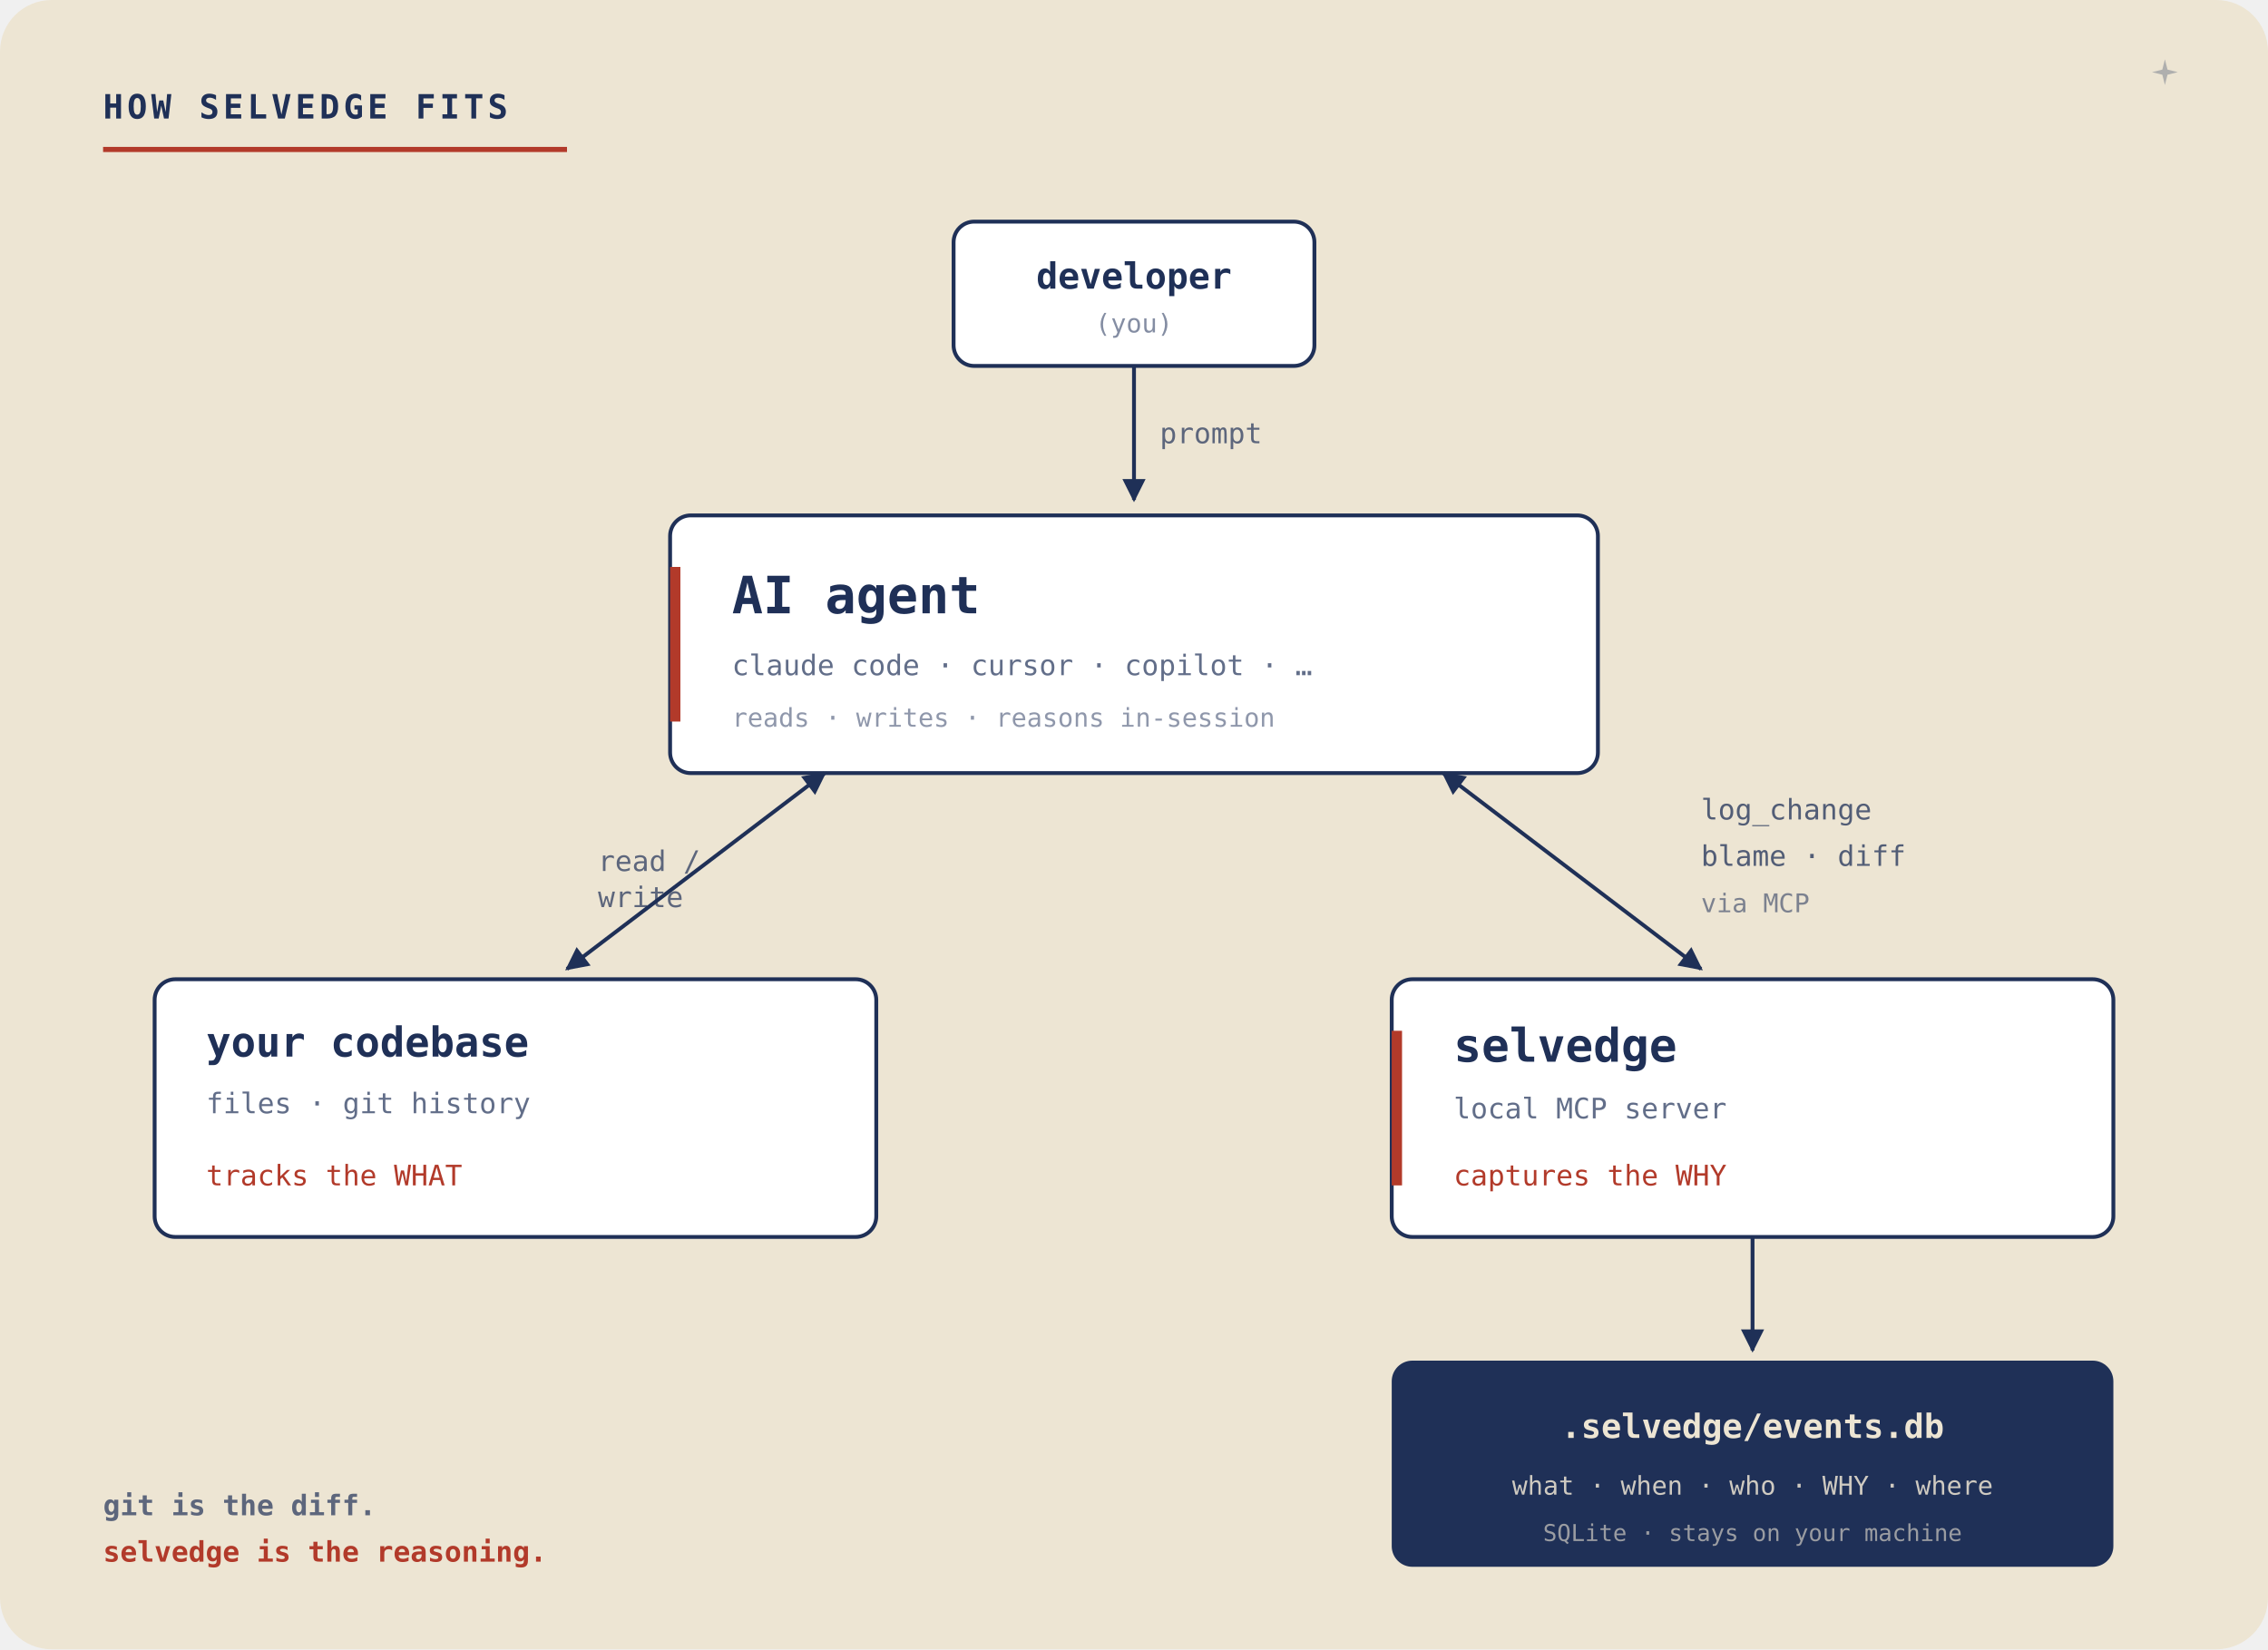
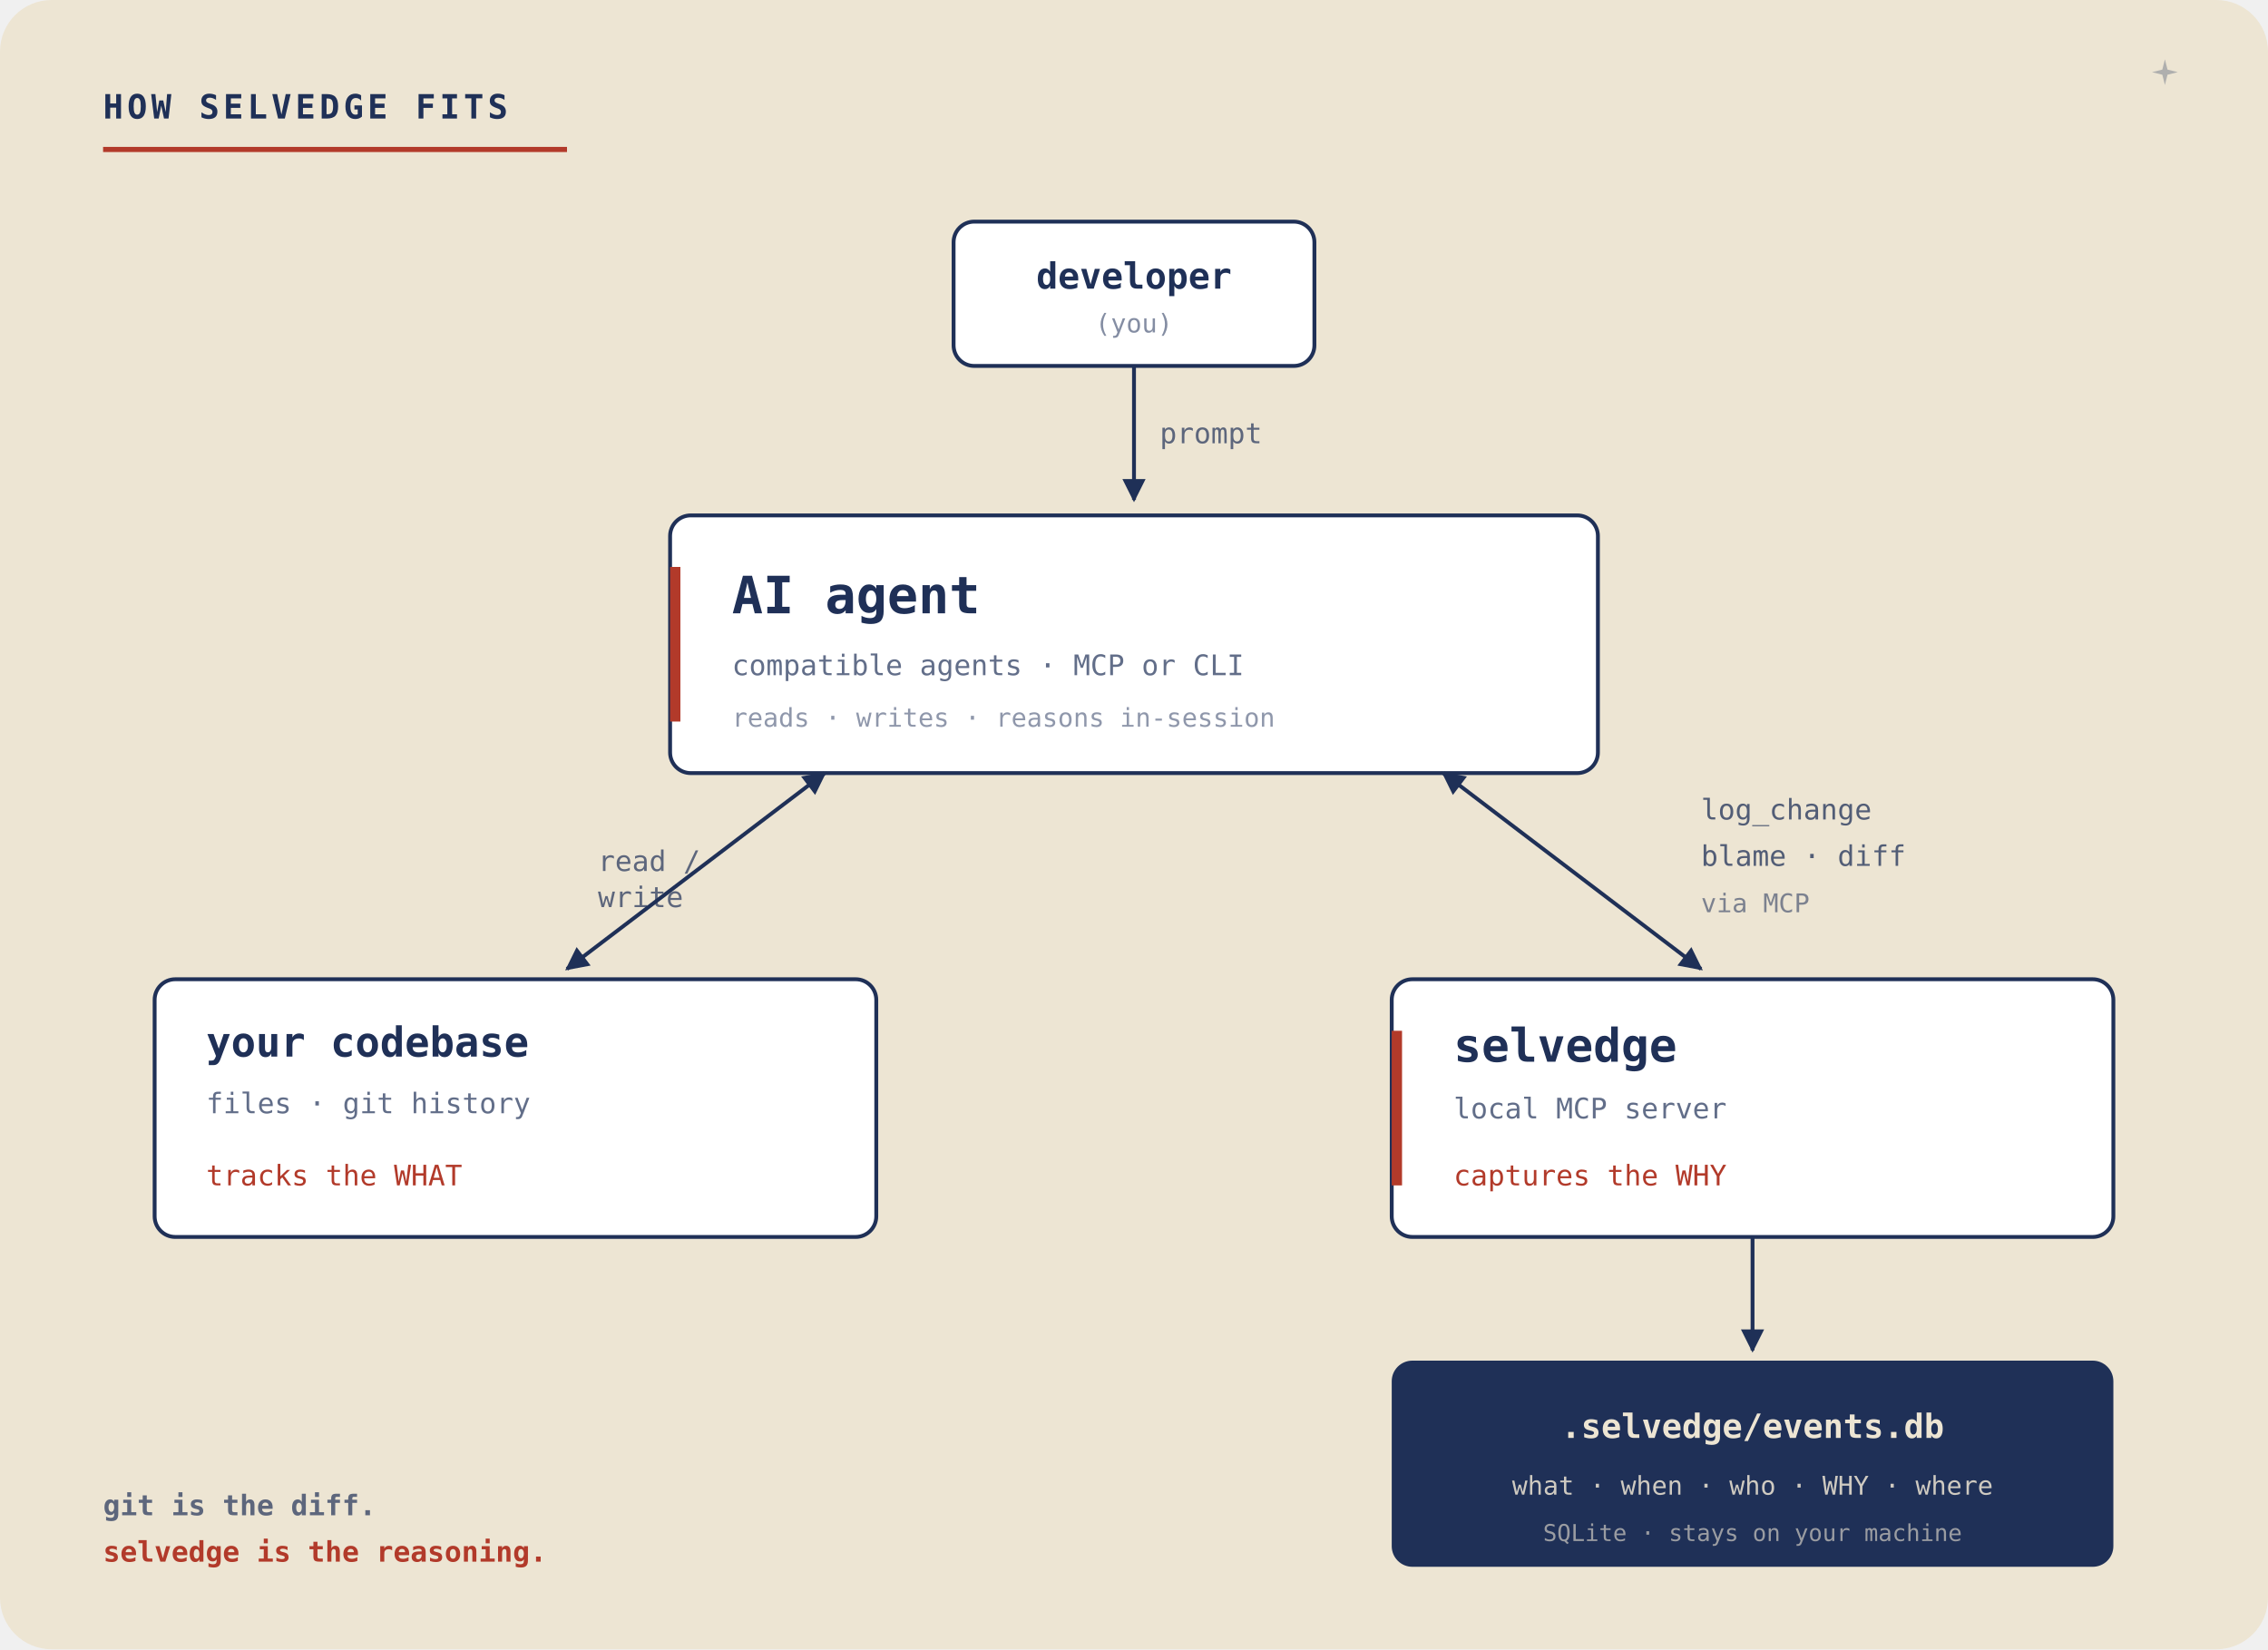
<svg xmlns="http://www.w3.org/2000/svg" viewBox="0 0 880 640" width="880" height="640" role="img" aria-label="How Selvedge fits between your AI agent and a local why-store">
  <defs>
    <marker id="arr" viewBox="0 0 10 10" refX="9" refY="5" markerWidth="6" markerHeight="6" orient="auto-start-reverse">
      <path d="M0,0 L10,5 L0,10 z" fill="#1F3057" />
    </marker>
  </defs>
  <style>
    .mono { font-family: 'JetBrains Mono', 'IBM Plex Mono', 'SF Mono', Menlo, Consolas, ui-monospace, monospace; }
  </style>
  <rect width="880" height="640" rx="20" ry="20" fill="#EDE5D3" />
  <text x="40" y="46" class="mono" font-size="13" font-weight="700" letter-spacing="1.5" fill="#1F3057">HOW SELVEDGE FITS</text>
  <line x1="40" y1="58" x2="220" y2="58" stroke="#B23A2A" stroke-width="2" />
  <rect x="370" y="86" width="140" height="56" rx="8" fill="#FFFFFF" stroke="#1F3057" stroke-width="1.5" />
  <text x="440" y="112" text-anchor="middle" class="mono" font-size="14" font-weight="700" fill="#1F3057">developer</text>
  <text x="440" y="129" text-anchor="middle" class="mono" font-size="10" fill="#1F3057" opacity="0.55">(you)</text>
  <line x1="440" y1="142" x2="440" y2="194" stroke="#1F3057" stroke-width="1.5" marker-end="url(#arr)" />
  <text x="450" y="172" class="mono" font-size="11" fill="#1F3057" opacity="0.7">prompt</text>
  <rect x="260" y="200" width="360" height="100" rx="8" fill="#FFFFFF" stroke="#1F3057" stroke-width="1.5" />
  <rect x="260" y="220" width="4" height="60" fill="#B23A2A" />
  <text x="284" y="238" class="mono" font-size="20" font-weight="700" fill="#1F3057">AI agent</text>
-   <text x="284" y="262" class="mono" font-size="11" fill="#1F3057" opacity="0.7">claude code · cursor · copilot · …</text>
+   <text x="284" y="262" class="mono" font-size="11" fill="#1F3057" opacity="0.7">compatible agents · MCP or CLI</text>
  <text x="284" y="282" class="mono" font-size="10" fill="#1F3057" opacity="0.5">reads · writes · reasons in-session</text>
  <line x1="320" y1="300" x2="220" y2="376" stroke="#1F3057" stroke-width="1.5" marker-start="url(#arr)" marker-end="url(#arr)" />
  <text x="232" y="338" class="mono" font-size="11" fill="#1F3057" opacity="0.7">read /</text>
  <text x="232" y="352" class="mono" font-size="11" fill="#1F3057" opacity="0.7">write</text>
  <line x1="560" y1="300" x2="660" y2="376" stroke="#1F3057" stroke-width="1.5" marker-start="url(#arr)" marker-end="url(#arr)" />
  <text x="660" y="318" class="mono" font-size="11" fill="#1F3057" opacity="0.75">log_change</text>
  <text x="660" y="336" class="mono" font-size="11" fill="#1F3057" opacity="0.75">blame · diff</text>
  <text x="660" y="354" class="mono" font-size="10" fill="#1F3057" opacity="0.55">via MCP</text>
  <rect x="60" y="380" width="280" height="100" rx="8" fill="#FFFFFF" stroke="#1F3057" stroke-width="1.5" />
  <text x="80" y="410" class="mono" font-size="16" font-weight="700" fill="#1F3057">your codebase</text>
  <text x="80" y="432" class="mono" font-size="11" fill="#1F3057" opacity="0.7">files · git history</text>
  <text x="80" y="460" class="mono" font-size="11" fill="#B23A2A">tracks the WHAT</text>
  <rect x="540" y="380" width="280" height="100" rx="8" fill="#FFFFFF" stroke="#1F3057" stroke-width="1.5" />
  <rect x="540" y="400" width="4" height="60" fill="#B23A2A" />
  <text x="564" y="412" class="mono" font-size="18" font-weight="700" fill="#1F3057">selvedge</text>
  <text x="564" y="434" class="mono" font-size="11" fill="#1F3057" opacity="0.7">local MCP server</text>
  <text x="564" y="460" class="mono" font-size="11" fill="#B23A2A">captures the WHY</text>
  <line x1="680" y1="480" x2="680" y2="524" stroke="#1F3057" stroke-width="1.5" marker-end="url(#arr)" />
  <rect x="540" y="528" width="280" height="80" rx="8" fill="#1F3057" />
  <text x="680" y="558" text-anchor="middle" class="mono" font-size="13" font-weight="700" fill="#EDE5D3">.selvedge/events.db</text>
  <text x="680" y="580" text-anchor="middle" class="mono" font-size="10" fill="#EDE5D3" opacity="0.85">what · when · who · WHY · where</text>
  <text x="680" y="598" text-anchor="middle" class="mono" font-size="9" fill="#EDE5D3" opacity="0.6">SQLite · stays on your machine</text>
  <text x="40" y="588" class="mono" font-size="11" font-weight="700" fill="#1F3057" opacity="0.7">git is the diff.</text>
  <text x="40" y="606" class="mono" font-size="11" font-weight="700" fill="#B23A2A">selvedge is the reasoning.</text>
  <g transform="translate(840 28)" fill="#1F3057" opacity="0.3">
    <path d="M 0 -5 L 1 -1 L 5 0 L 1 1 L 0 5 L -1 1 L -5 0 L -1 -1 Z" />
  </g>
</svg>
